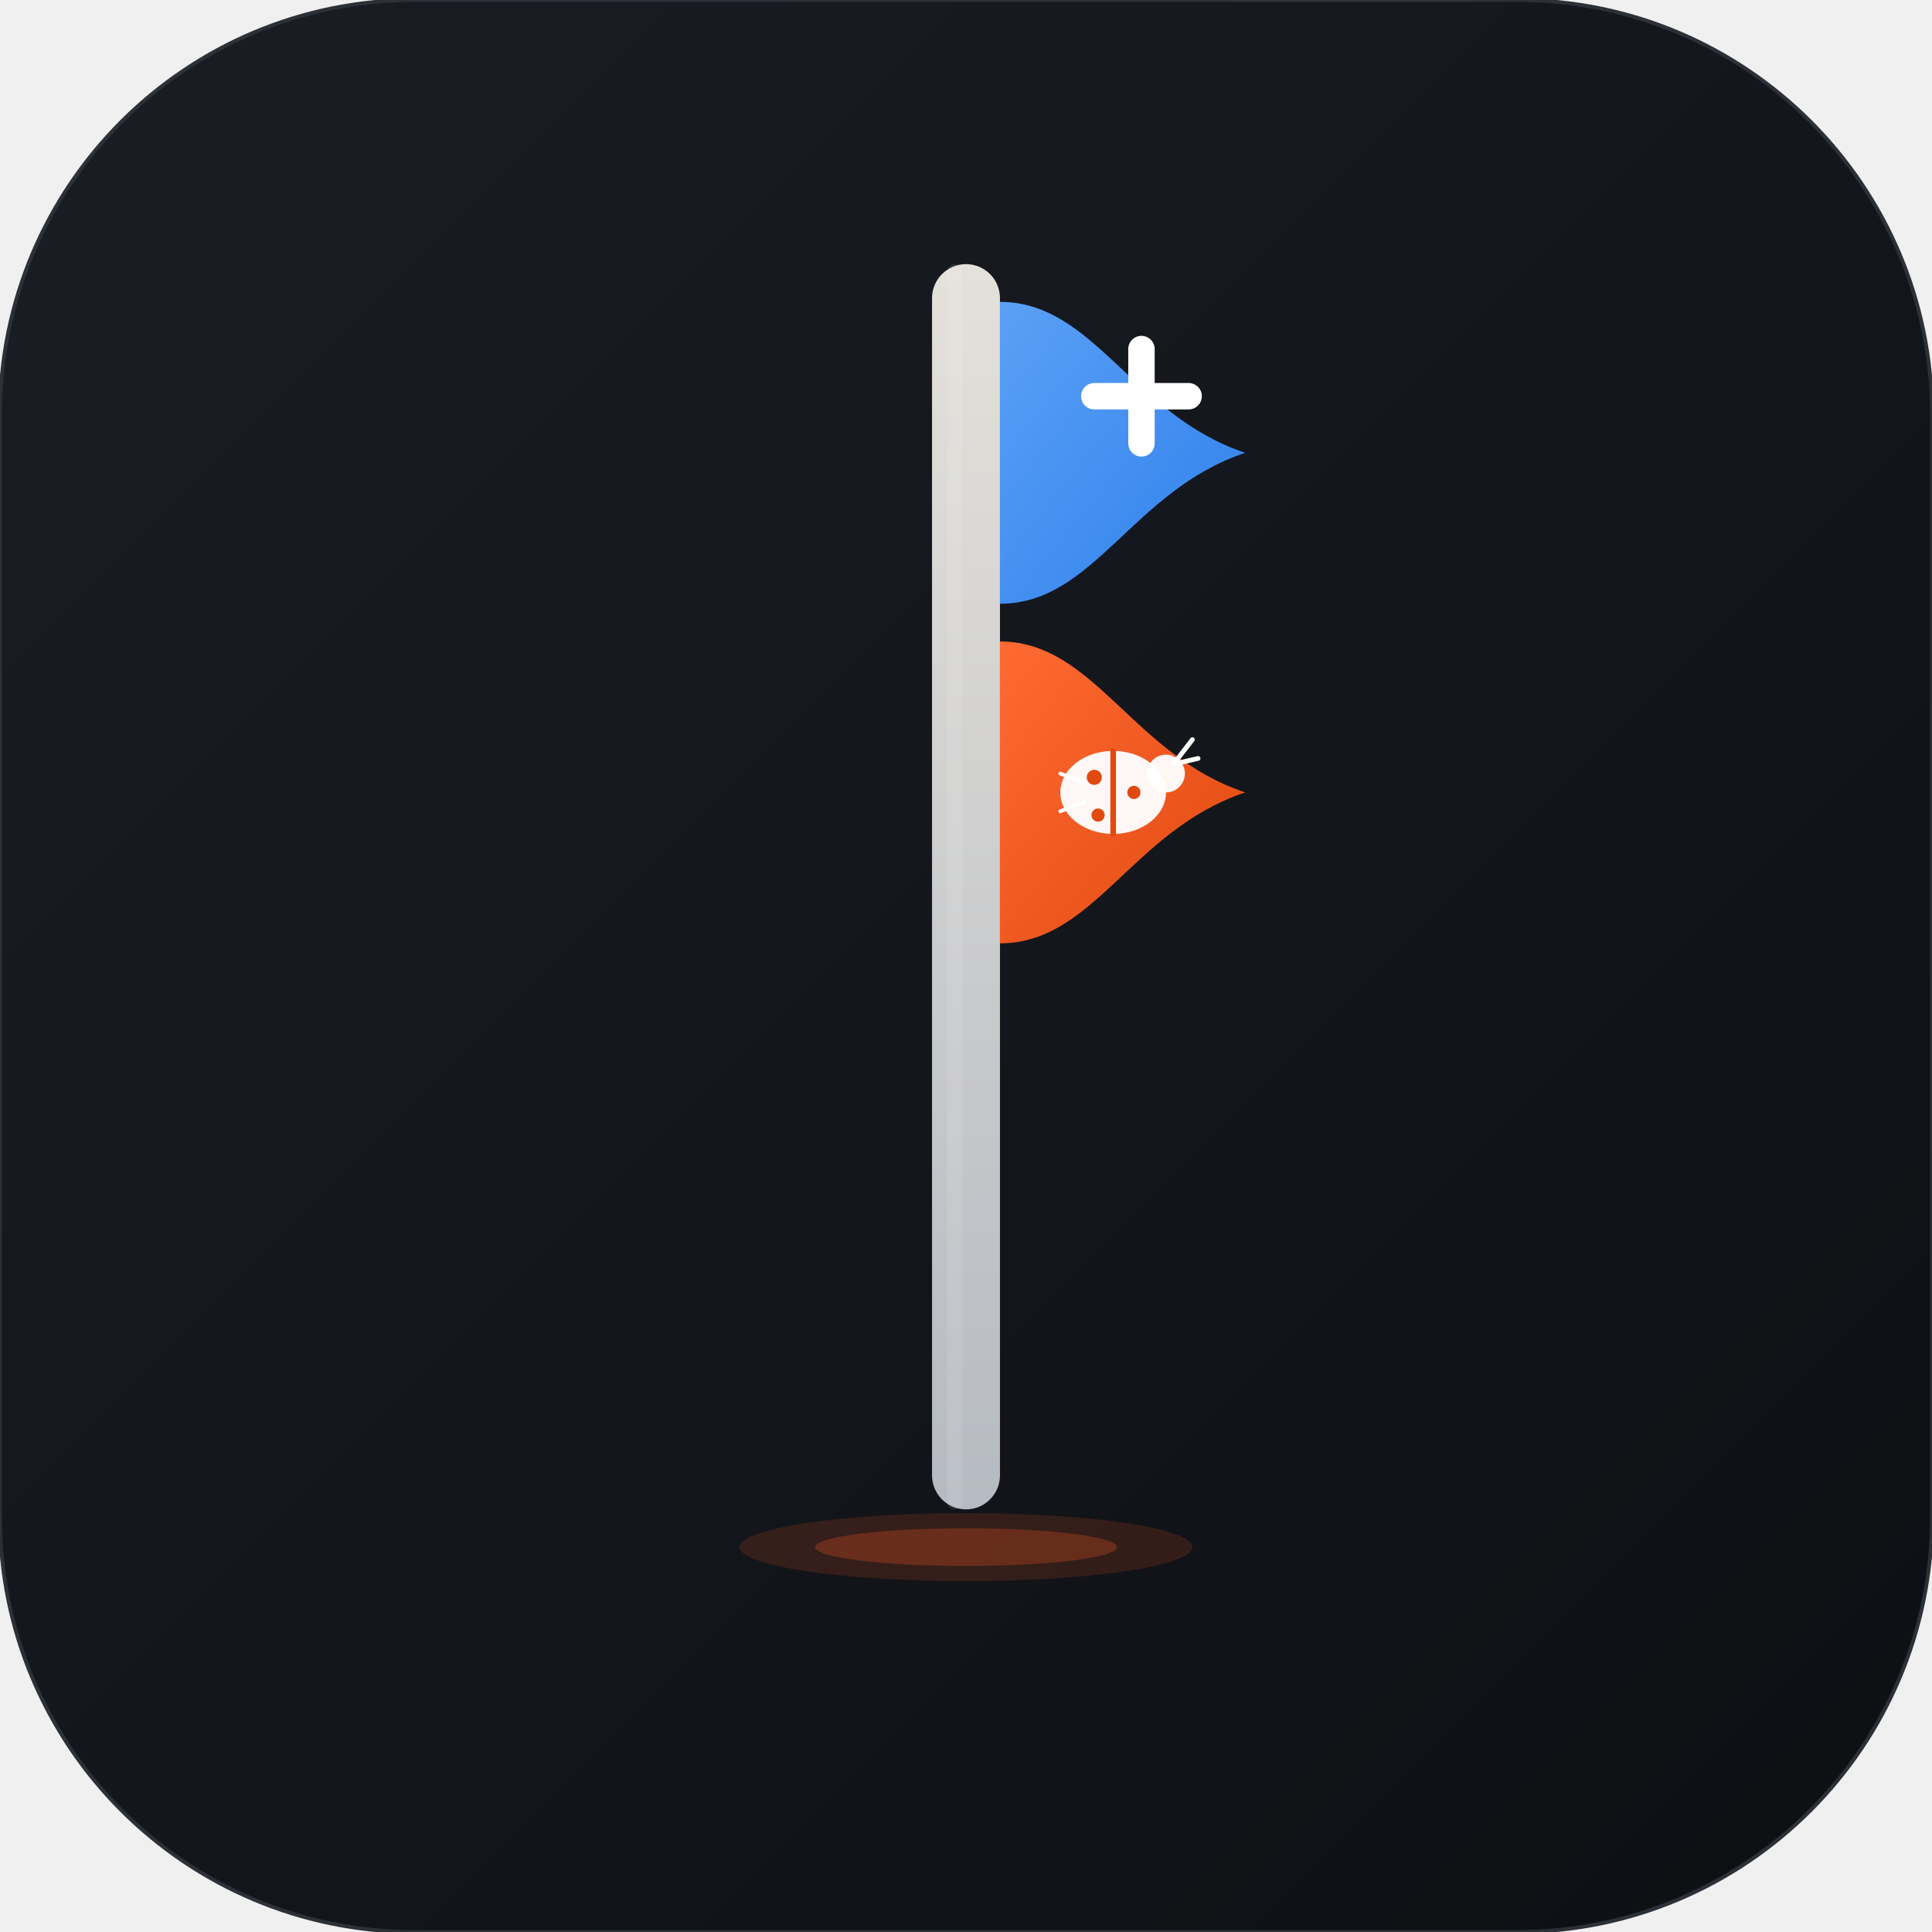
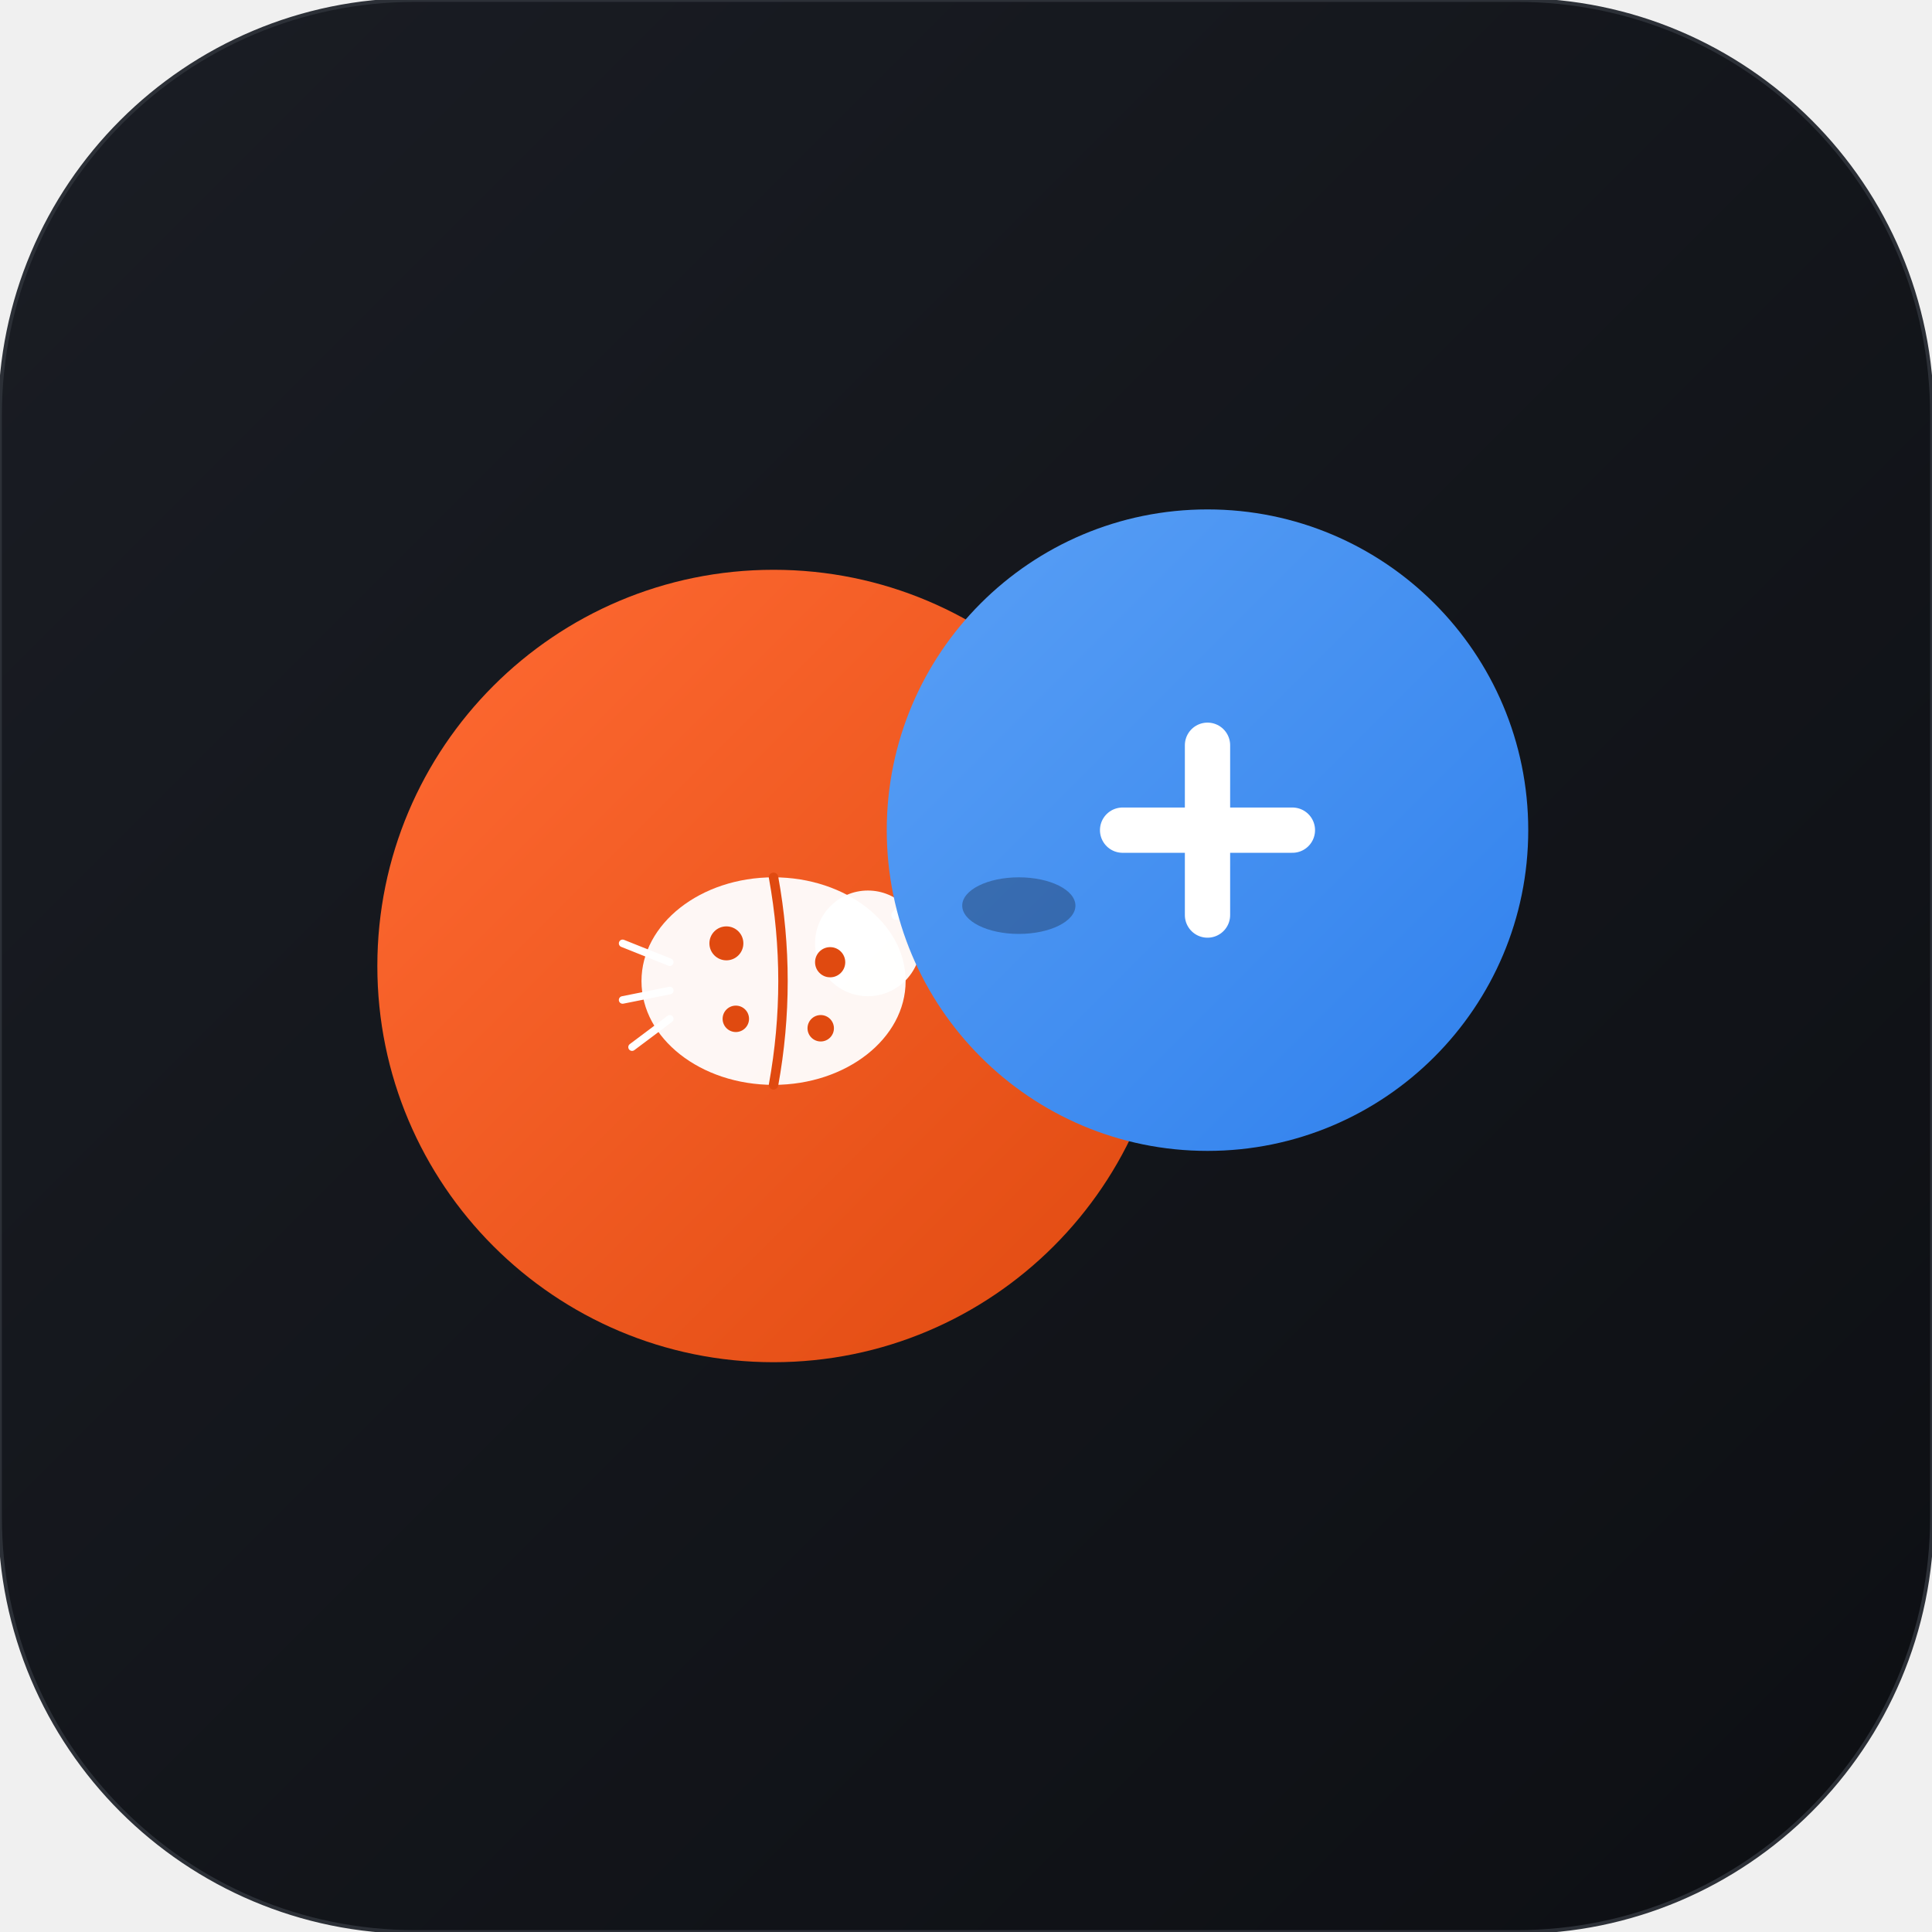
<svg xmlns="http://www.w3.org/2000/svg" width="1024" height="1024" viewBox="0 0 1024 1024">
  <defs>
    <linearGradient id="bg" x1="0" y1="0" x2="1" y2="1">
      <stop offset="0%" stop-color="#1a1d24" />
      <stop offset="100%" stop-color="#0d0f13" />
    </linearGradient>
-     <linearGradient id="flag" x1="0" y1="0" x2="1" y2="1">
+     <linearGradient id="bugGrad" x1="0" y1="0" x2="1" y2="1">
      <stop offset="0%" stop-color="#ff6a33" />
      <stop offset="100%" stop-color="#e04a10" />
    </linearGradient>
-     <linearGradient id="flagFeature" x1="0" y1="0" x2="1" y2="1">
+     <linearGradient id="featureGrad" x1="0" y1="0" x2="1" y2="1">
      <stop offset="0%" stop-color="#5aa0f5" />
      <stop offset="100%" stop-color="#2f80ed" />
-     </linearGradient>
-     <linearGradient id="pole" x1="0" y1="0" x2="0" y2="1">
-       <stop offset="0%" stop-color="#e4e1da" />
-       <stop offset="100%" stop-color="#b6bac2" />
    </linearGradient>
  </defs>
  <rect width="1024" height="1024" rx="220" fill="url(#bg)" />
  <rect width="1024" height="1024" rx="220" fill="none" stroke="#2c3037" stroke-width="2" />
-   <rect x="494" y="140" width="36" height="660" rx="18" fill="url(#pole)" />
-   <path d="M530 160 C580 160 600 220 660 240 C600 260 580 320 530 320 L530 160Z" fill="url(#flagFeature)" />
-   <line x1="580" y1="210" x2="630" y2="210" stroke="#ffffff" stroke-width="14" stroke-linecap="round" />
-   <line x1="605" y1="185" x2="605" y2="235" stroke="#ffffff" stroke-width="14" stroke-linecap="round" />
-   <path d="M530 340 C580 340 600 400 660 420 C600 440 580 500 530 500 L530 340Z" fill="url(#flag)" />
-   <ellipse cx="590" cy="420" rx="28" ry="22" fill="#ffffff" opacity="0.95" />
-   <circle cx="618" cy="410" r="10" fill="#ffffff" opacity="0.95" />
-   <line x1="590" y1="398" x2="590" y2="442" stroke="#e04a10" stroke-width="3" stroke-linecap="round" />
-   <circle cx="580" cy="412" r="4" fill="#e04a10" />
-   <circle cx="582" cy="432" r="3.5" fill="#e04a10" />
-   <circle cx="601" cy="420" r="3.5" fill="#e04a10" />
-   <line x1="622" y1="405" x2="632" y2="392" stroke="#ffffff" stroke-width="2.5" stroke-linecap="round" />
-   <line x1="622" y1="405" x2="635" y2="402" stroke="#ffffff" stroke-width="2.5" stroke-linecap="round" />
-   <line x1="575" y1="415" x2="562" y2="410" stroke="#ffffff" stroke-width="2" stroke-linecap="round" />
-   <line x1="575" y1="425" x2="562" y2="430" stroke="#ffffff" stroke-width="2" stroke-linecap="round" />
-   <ellipse cx="512" cy="820" rx="120" ry="18" fill="#ff5a1f" opacity="0.15" />
-   <ellipse cx="512" cy="820" rx="80" ry="10" fill="#ff5a1f" opacity="0.25" />
-   <rect x="502" y="140" width="8" height="660" rx="4" fill="#ffffff" opacity="0.1" />
+   <circle cx="410" cy="512" r="210" fill="url(#bugGrad)" />
+   <ellipse cx="410" cy="520" rx="70" ry="55" fill="#ffffff" opacity="0.95" />
+   <circle cx="460" cy="500" r="28" fill="#ffffff" opacity="0.95" />
+   <path d="M410 465 Q420 520 410 575" stroke="#e04a10" stroke-width="5" stroke-linecap="round" fill="none" />
+   <circle cx="385" cy="500" r="9" fill="#e04a10" />
+   <circle cx="440" cy="510" r="8" fill="#e04a10" />
+   <circle cx="390" cy="540" r="7" fill="#e04a10" />
+   <circle cx="435" cy="545" r="7" fill="#e04a10" />
+   <path d="M475 485 Q495 460 505 450" stroke="#ffffff" stroke-width="5" stroke-linecap="round" fill="none" />
+   <path d="M475 485 Q500 470 515 470" stroke="#ffffff" stroke-width="5" stroke-linecap="round" fill="none" />
+   <line x1="355" y1="510" x2="330" y2="500" stroke="#ffffff" stroke-width="4" stroke-linecap="round" />
+   <line x1="355" y1="525" x2="330" y2="530" stroke="#ffffff" stroke-width="4" stroke-linecap="round" />
+   <line x1="355" y1="540" x2="335" y2="555" stroke="#ffffff" stroke-width="4" stroke-linecap="round" />
+   <circle cx="640" cy="440" r="170" fill="url(#featureGrad)" />
+   <line x1="595" y1="440" x2="685" y2="440" stroke="#ffffff" stroke-width="24" stroke-linecap="round" />
+   <line x1="640" y1="395" x2="640" y2="485" stroke="#ffffff" stroke-width="24" stroke-linecap="round" />
+   <ellipse cx="540" cy="480" rx="30" ry="15" fill="#0d0f13" opacity="0.3" />
</svg>
